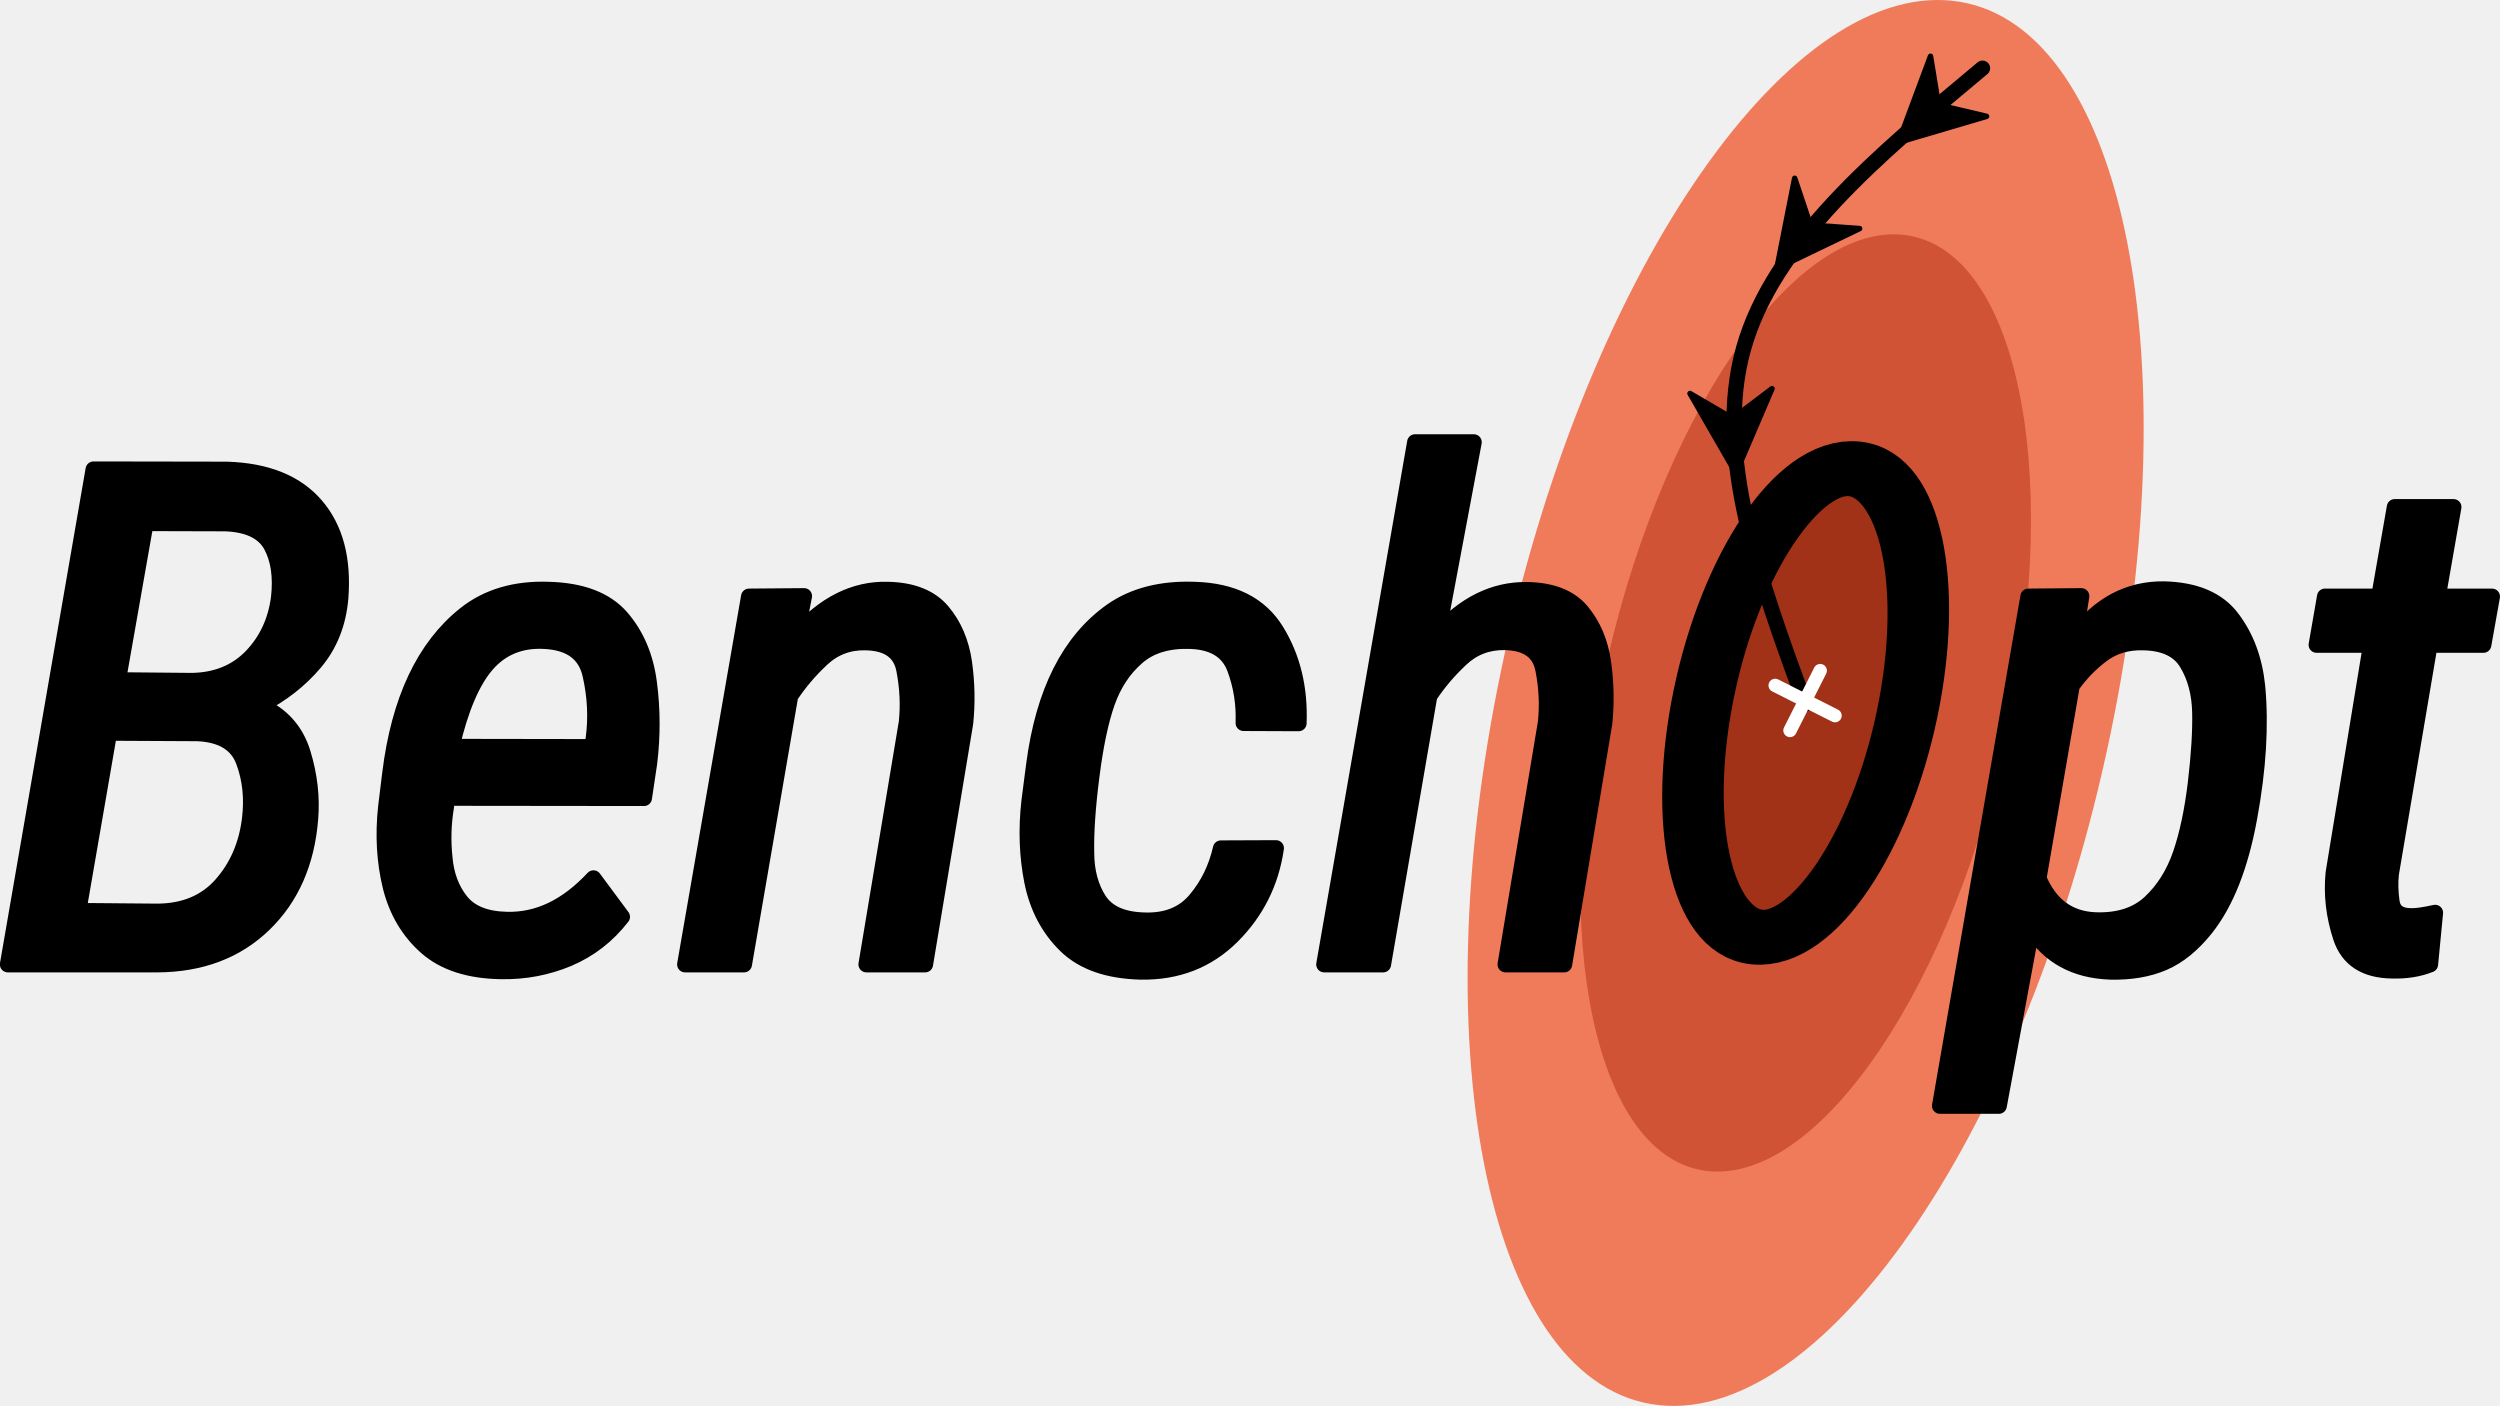
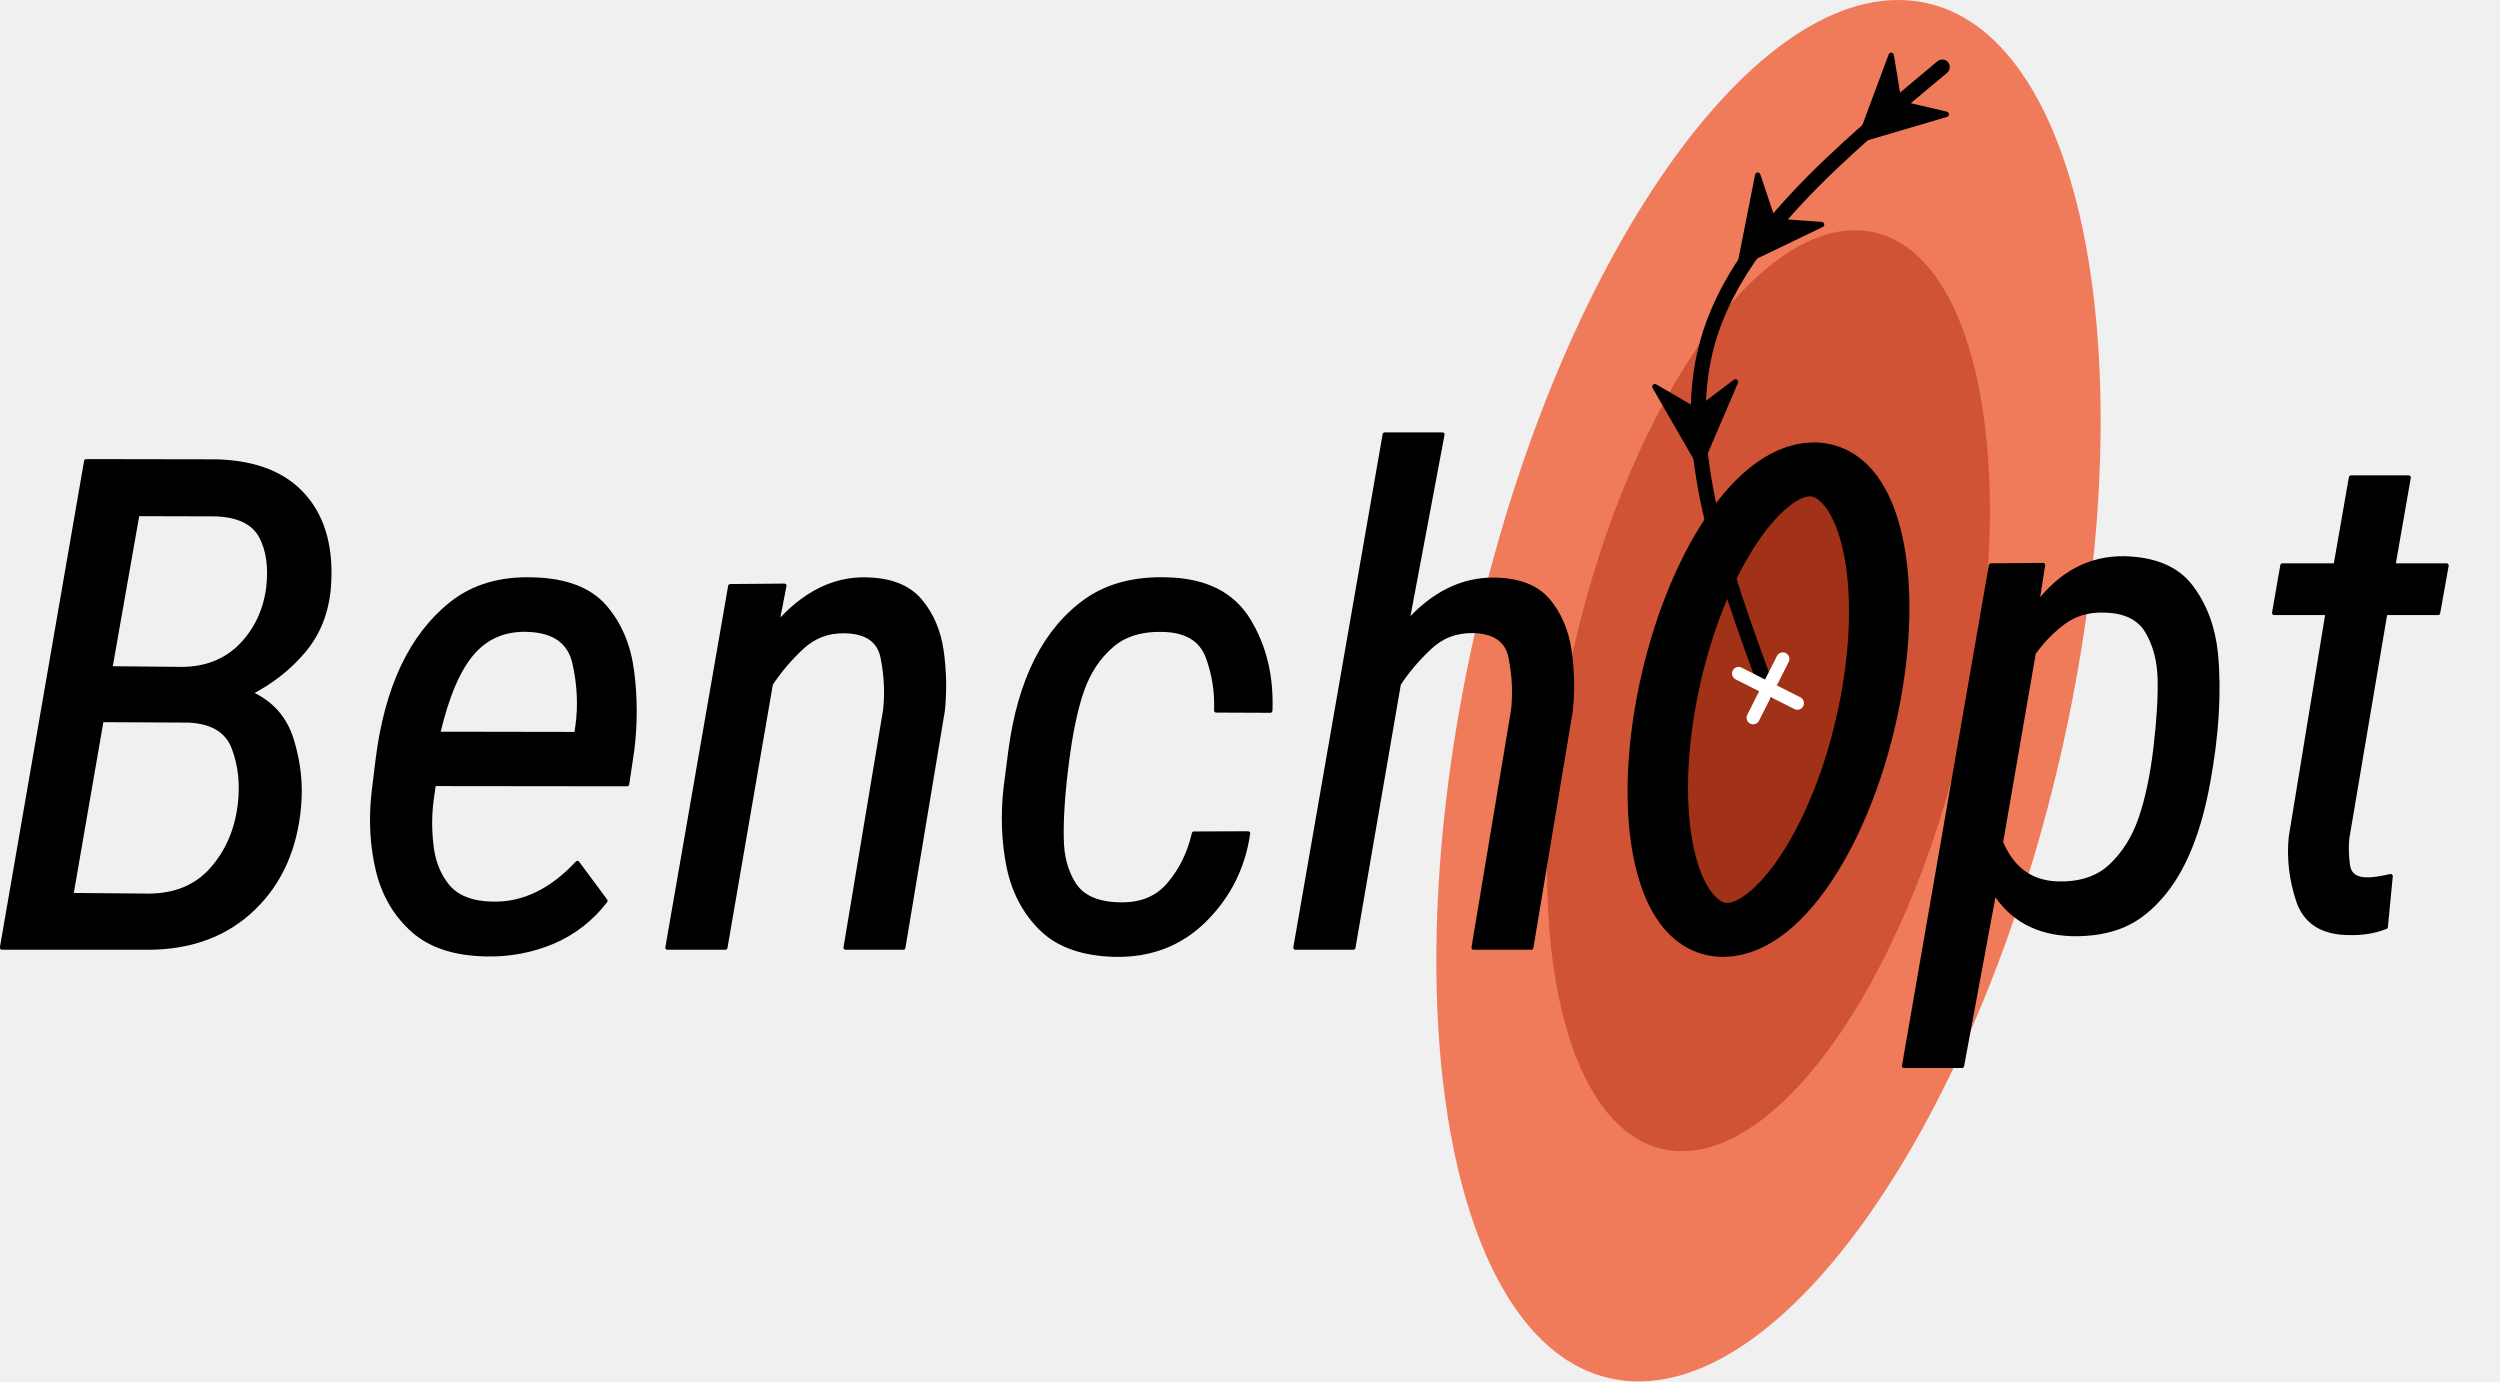
- <svg xmlns="http://www.w3.org/2000/svg" width="172.346mm" height="96.921mm" viewBox="0 0 172.346 96.921" version="1.1" id="svg16031">
+ <svg xmlns="http://www.w3.org/2000/svg" width="175.399mm" height="96.921mm" viewBox="0 0 175.399 96.921" version="1.1" id="svg16031">
  <defs id="defs16028">
    <marker style="overflow:visible" id="Arrow2Mend" refX="0" refY="0" orient="auto">
      <path transform="scale(-0.6)" d="M 8.719,4.034 -2.207,0.016 8.719,-4.002 c -1.745,2.372 -1.735,5.617 -6e-7,8.035 z" style="fill:context-stroke;fill-rule:evenodd;stroke:context-stroke;stroke-width:0.625;stroke-linejoin:round" id="path8612" />
    </marker>
    <marker style="overflow:visible" id="Arrow1Lend" refX="0" refY="0" orient="auto">
      <path transform="matrix(-0.8,0,0,-0.8,-10,0)" style="fill:context-stroke;fill-rule:evenodd;stroke:context-stroke;stroke-width:1pt" d="M 0,0 5,-5 -12.5,0 5,5 Z" id="path8588" />
    </marker>
    <clipPath id="p516f21f0ad-7">
      <rect height="290.322" width="434.821" x="40.646" y="6.799" id="rect418-5" />
    </clipPath>
    <clipPath id="clipPath15752">
      <rect height="290.322" width="434.821" x="40.646" y="6.799" id="rect15750" />
    </clipPath>
    <clipPath id="clipPath15756">
      <rect height="290.322" width="434.821" x="40.646" y="6.799" id="rect15754" />
    </clipPath>
    <clipPath id="clipPath15760">
      <rect height="290.322" width="434.821" x="40.646" y="6.799" id="rect15758" />
    </clipPath>
    <clipPath id="clipPath15764">
      <rect height="290.322" width="434.821" x="40.646" y="6.799" id="rect15762" />
    </clipPath>
    <clipPath id="clipPath15768">
      <rect height="290.322" width="434.821" x="40.646" y="6.799" id="rect15766" />
    </clipPath>
    <clipPath id="clipPath15772">
      <rect height="290.322" width="434.821" x="40.646" y="6.799" id="rect15770" />
    </clipPath>
    <clipPath id="clipPath15776">
      <rect height="290.322" width="434.821" x="40.646" y="6.799" id="rect15774" />
    </clipPath>
    <clipPath id="clipPath15780">
      <rect height="290.322" width="434.821" x="40.646" y="6.799" id="rect15778" />
    </clipPath>
    <clipPath id="clipPath15784">
      <rect height="290.322" width="434.821" x="40.646" y="6.799" id="rect15782" />
    </clipPath>
    <clipPath id="clipPath15788">
      <rect height="290.322" width="434.821" x="40.646" y="6.799" id="rect15786" />
    </clipPath>
    <clipPath id="clipPath15792">
      <rect height="290.322" width="434.821" x="40.646" y="6.799" id="rect15790" />
    </clipPath>
    <clipPath id="clipPath15796">
      <rect height="290.322" width="434.821" x="40.646" y="6.799" id="rect15794" />
    </clipPath>
    <clipPath id="clipPath15800">
      <rect height="290.322" width="434.821" x="40.646" y="6.799" id="rect15798" />
    </clipPath>
    <clipPath id="clipPath15804">
      <rect height="290.322" width="434.821" x="40.646" y="6.799" id="rect15802" />
    </clipPath>
    <clipPath id="clipPath15808">
      <rect height="290.322" width="434.821" x="40.646" y="6.799" id="rect15806" />
    </clipPath>
    <clipPath id="clipPath15812">
      <rect height="290.322" width="434.821" x="40.646" y="6.799" id="rect15810" />
    </clipPath>
    <clipPath id="clipPath15816">
      <rect height="290.322" width="434.821" x="40.646" y="6.799" id="rect15814" />
    </clipPath>
    <style type="text/css" id="style1093">*{stroke-linecap:butt;stroke-linejoin:round;}</style>
    <clipPath id="pa616c33eaa">
      <rect height="295.2" width="295.2" x="97.2" y="10.8" id="rect1149" />
    </clipPath>
    <clipPath id="pa616c33eaa-3">
      <rect height="295.2" width="295.2" x="97.2" y="10.8" id="rect1149-6" />
    </clipPath>
    <clipPath id="clipPath3166">
      <rect height="295.2" width="295.2" x="97.2" y="10.8" id="rect3164" />
    </clipPath>
    <clipPath id="clipPath3170">
      <rect height="295.2" width="295.2" x="97.2" y="10.8" id="rect3168" />
    </clipPath>
    <clipPath id="clipPath3174">
      <rect height="295.2" width="295.2" x="97.2" y="10.8" id="rect3172" />
    </clipPath>
    <clipPath id="clipPath3178">
      <rect height="295.2" width="295.2" x="97.2" y="10.8" id="rect3176" />
    </clipPath>
    <clipPath id="clipPath3182">
      <rect height="295.2" width="295.2" x="97.2" y="10.8" id="rect3180" />
    </clipPath>
    <clipPath id="pe2ec98174d">
      <rect height="290.322" width="290.322" x="99.639" y="6.799" id="rect408" />
    </clipPath>
  </defs>
-   <g id="layer1" transform="translate(2.009624,-307.6085)">
+   <g id="layer1" transform="translate(1.609624,-307.6085)">
    <g id="LineCollection_1" transform="matrix(0.3527778,1.4607578e-8,1.1553442e-8,0.3527778,28.62174,-37.6412)" />
    <g id="LineCollection_9-3" transform="matrix(0.3527778,1.4607578e-8,1.1553442e-8,0.3527778,28.62174,-37.6412)" />
    <g id="g46261">
      <g id="g1699" transform="matrix(1.098977,-0.0614445,0.06735307,1.002568,-31.00172,22.9239)">
        <ellipse style="fill:#f07b5b;fill-opacity:1;stroke:none;stroke-width:0.101;stroke-linecap:round;stroke-linejoin:round;stroke-miterlimit:4;stroke-dasharray:none;stroke-opacity:1" id="use14713-5" cx="-314.141" cy="199.445" rx="49.059" ry="19.199" transform="matrix(0.2466684,-0.9691,0.9843555,0.176194,0,0)" />
        <ellipse style="fill:#d05336;fill-opacity:1;stroke:none;stroke-width:1.068;stroke-linecap:round;stroke-linejoin:round;stroke-miterlimit:4;stroke-dasharray:none;stroke-opacity:1" id="use14711-4" cx="-314.141" cy="199.445" rx="32.706" ry="12.799" transform="matrix(0.2466684,-0.9691,0.9843555,0.176194,0,0)" />
-         <ellipse style="fill:#a13117;fill-opacity:1;stroke:#000000;stroke-width:3.811;stroke-linecap:round;stroke-linejoin:round;stroke-miterlimit:4;stroke-dasharray:none;stroke-opacity:1" id="use14709-7" cx="-314.141" cy="199.445" rx="16.353" ry="6.4" transform="matrix(0.2466684,-0.9691,0.9843555,0.176194,0,0)" />
+         <ellipse style="fill:#a13117;fill-opacity:1;stroke:#000000;stroke-width:3.811;stroke-linecap:round;stroke-linejoin:round;stroke-miterlimit:4;stroke-dasharray:none;stroke-opacity:1" id="use14709-7" cx="-314.762" cy="199.562" rx="16.353" ry="6.4" transform="matrix(0.2466684,-0.9691,0.9843555,0.176194,0,0)" />
      </g>
-       <text xml:space="preserve" style="font-style:italic;font-variant:normal;font-weight:normal;font-stretch:normal;font-size:47.994px;line-height:1.25;font-family:Lato;-inkscape-font-specification:'Lato Italic';fill:#000000;fill-opacity:1;stroke:#000000;stroke-width:1.1;stroke-dasharray:none;stroke-opacity:1" x="-2.561" y="374.097" id="text2031">
-         <tspan id="tspan2029" style="font-style:italic;font-variant:normal;font-weight:normal;font-stretch:normal;font-size:47.994px;font-family:'Roboto Condensed';-inkscape-font-specification:'Roboto Condensed,  Italic';fill:#000000;fill-opacity:1;stroke:#000000;stroke-width:1.1;stroke-dasharray:none;stroke-opacity:1" x="-2.561" y="374.097">Bench</tspan>
+       <text xml:space="preserve" style="font-style:italic;font-variant:normal;font-weight:normal;font-stretch:normal;font-size:47.994px;line-height:1.25;font-family:Lato;-inkscape-font-specification:'Lato Italic';fill:#000000;fill-opacity:1;stroke:#000000;stroke-width:0.3;stroke-dasharray:none;stroke-opacity:1" x="-2.561" y="374.097" id="text2031">
+         <tspan id="tspan2029" style="font-style:italic;font-variant:normal;font-weight:normal;font-stretch:normal;font-size:47.994px;font-family:'Roboto Condensed';-inkscape-font-specification:'Roboto Condensed,  Italic';fill:#000000;fill-opacity:1;stroke:#000000;stroke-width:0.3;stroke-dasharray:none;stroke-opacity:1" x="-2.561" y="374.097">Bench</tspan>
      </text>
-       <text xml:space="preserve" style="font-style:italic;font-variant:normal;font-weight:normal;font-stretch:normal;font-size:47.994px;line-height:1.25;font-family:Lato;-inkscape-font-specification:'Lato Italic';fill:#000000;fill-opacity:1;stroke:#000000;stroke-width:1.1;stroke-dasharray:none;stroke-opacity:1" x="132.853" y="374.097" id="text3757">
-         <tspan id="tspan3755" style="font-style:italic;font-variant:normal;font-weight:normal;font-stretch:normal;font-size:47.994px;font-family:'Roboto Condensed';-inkscape-font-specification:'Roboto Condensed,  Italic';fill:#000000;fill-opacity:1;stroke:#000000;stroke-width:1.1;stroke-dasharray:none;stroke-opacity:1" x="132.853" y="374.097">pt</tspan>
+       <text xml:space="preserve" style="font-style:italic;font-variant:normal;font-weight:normal;font-stretch:normal;font-size:47.994px;line-height:1.25;font-family:Lato;-inkscape-font-specification:'Lato Italic';fill:#000000;fill-opacity:1;stroke:#000000;stroke-width:0.3;stroke-dasharray:none;stroke-opacity:1" x="133.106" y="372.637" id="text3757">
+         <tspan id="tspan3755" style="font-style:italic;font-variant:normal;font-weight:normal;font-stretch:normal;font-size:47.994px;font-family:'Roboto Condensed';-inkscape-font-specification:'Roboto Condensed,  Italic';fill:#000000;fill-opacity:1;stroke:#000000;stroke-width:0.3;stroke-dasharray:none;stroke-opacity:1" x="133.106" y="372.637">pt</tspan>
      </text>
      <g id="g1710" transform="translate(3.939832,10.61205)">
        <path style="fill:none;stroke:#000000;stroke-width:1.055;stroke-linecap:round;stroke-linejoin:miter;stroke-miterlimit:4;stroke-dasharray:none;stroke-opacity:1" d="m 130.72,301.699 c -7.219,6.016 -14.438,12.032 -16.476,19.338 -2.038,7.306 1.105,15.9 4.247,24.495" id="path43582-7" />
        <path id="path6252-1-4" style="fill:#000000;fill-opacity:1;fill-rule:evenodd;stroke:#000000;stroke-width:0.378;stroke-linecap:round;stroke-linejoin:round" d="m 131,305.017 -6.073,1.792 2.21,-5.933 0.551,3.358 z" />
        <path id="path43955-5" style="fill:#000000;fill-opacity:1;fill-rule:evenodd;stroke:#000000;stroke-width:0.378;stroke-linecap:round;stroke-linejoin:round" d="m 122.251,312.753 -5.706,2.744 1.228,-6.211 1.083,3.226 z" />
        <path id="path43957-2" style="fill:#000000;fill-opacity:1;fill-rule:evenodd;stroke:#000000;stroke-width:0.378;stroke-linecap:round;stroke-linejoin:round" d="m 116.21,323.789 -2.492,5.821 -3.161,-5.486 2.938,1.717 z" />
        <g id="g4091-6" transform="matrix(0.7203429,-0.2370076,0.2370076,0.7203429,-22.22131,307.1761)" style="fill:#ffffff;stroke-linecap:butt;stroke-linejoin:round">
          <g id="g4089-5" transform="translate(3.240983,0.6843577)" style="fill:#ffffff">
            <g id="g4085-6" style="fill:#ffffff">
              <rect style="fill:#ffffff;fill-opacity:1;stroke:none;stroke-width:0.265;stroke-linecap:round;stroke-miterlimit:4;stroke-dasharray:none;stroke-opacity:1" id="rect4083-9" width="7.31" height="1.218" x="181.864" y="-37.562" ry="0.609" transform="rotate(45)" />
            </g>
            <rect style="fill:#ffffff;fill-opacity:1;stroke:none;stroke-width:0.265;stroke-linecap:round;stroke-miterlimit:4;stroke-dasharray:none;stroke-opacity:1" id="rect4087-3" width="7.31" height="1.218" x="33.298" y="184.91" ry="0.609" transform="rotate(-45)" />
          </g>
        </g>
      </g>
    </g>
  </g>
</svg>
